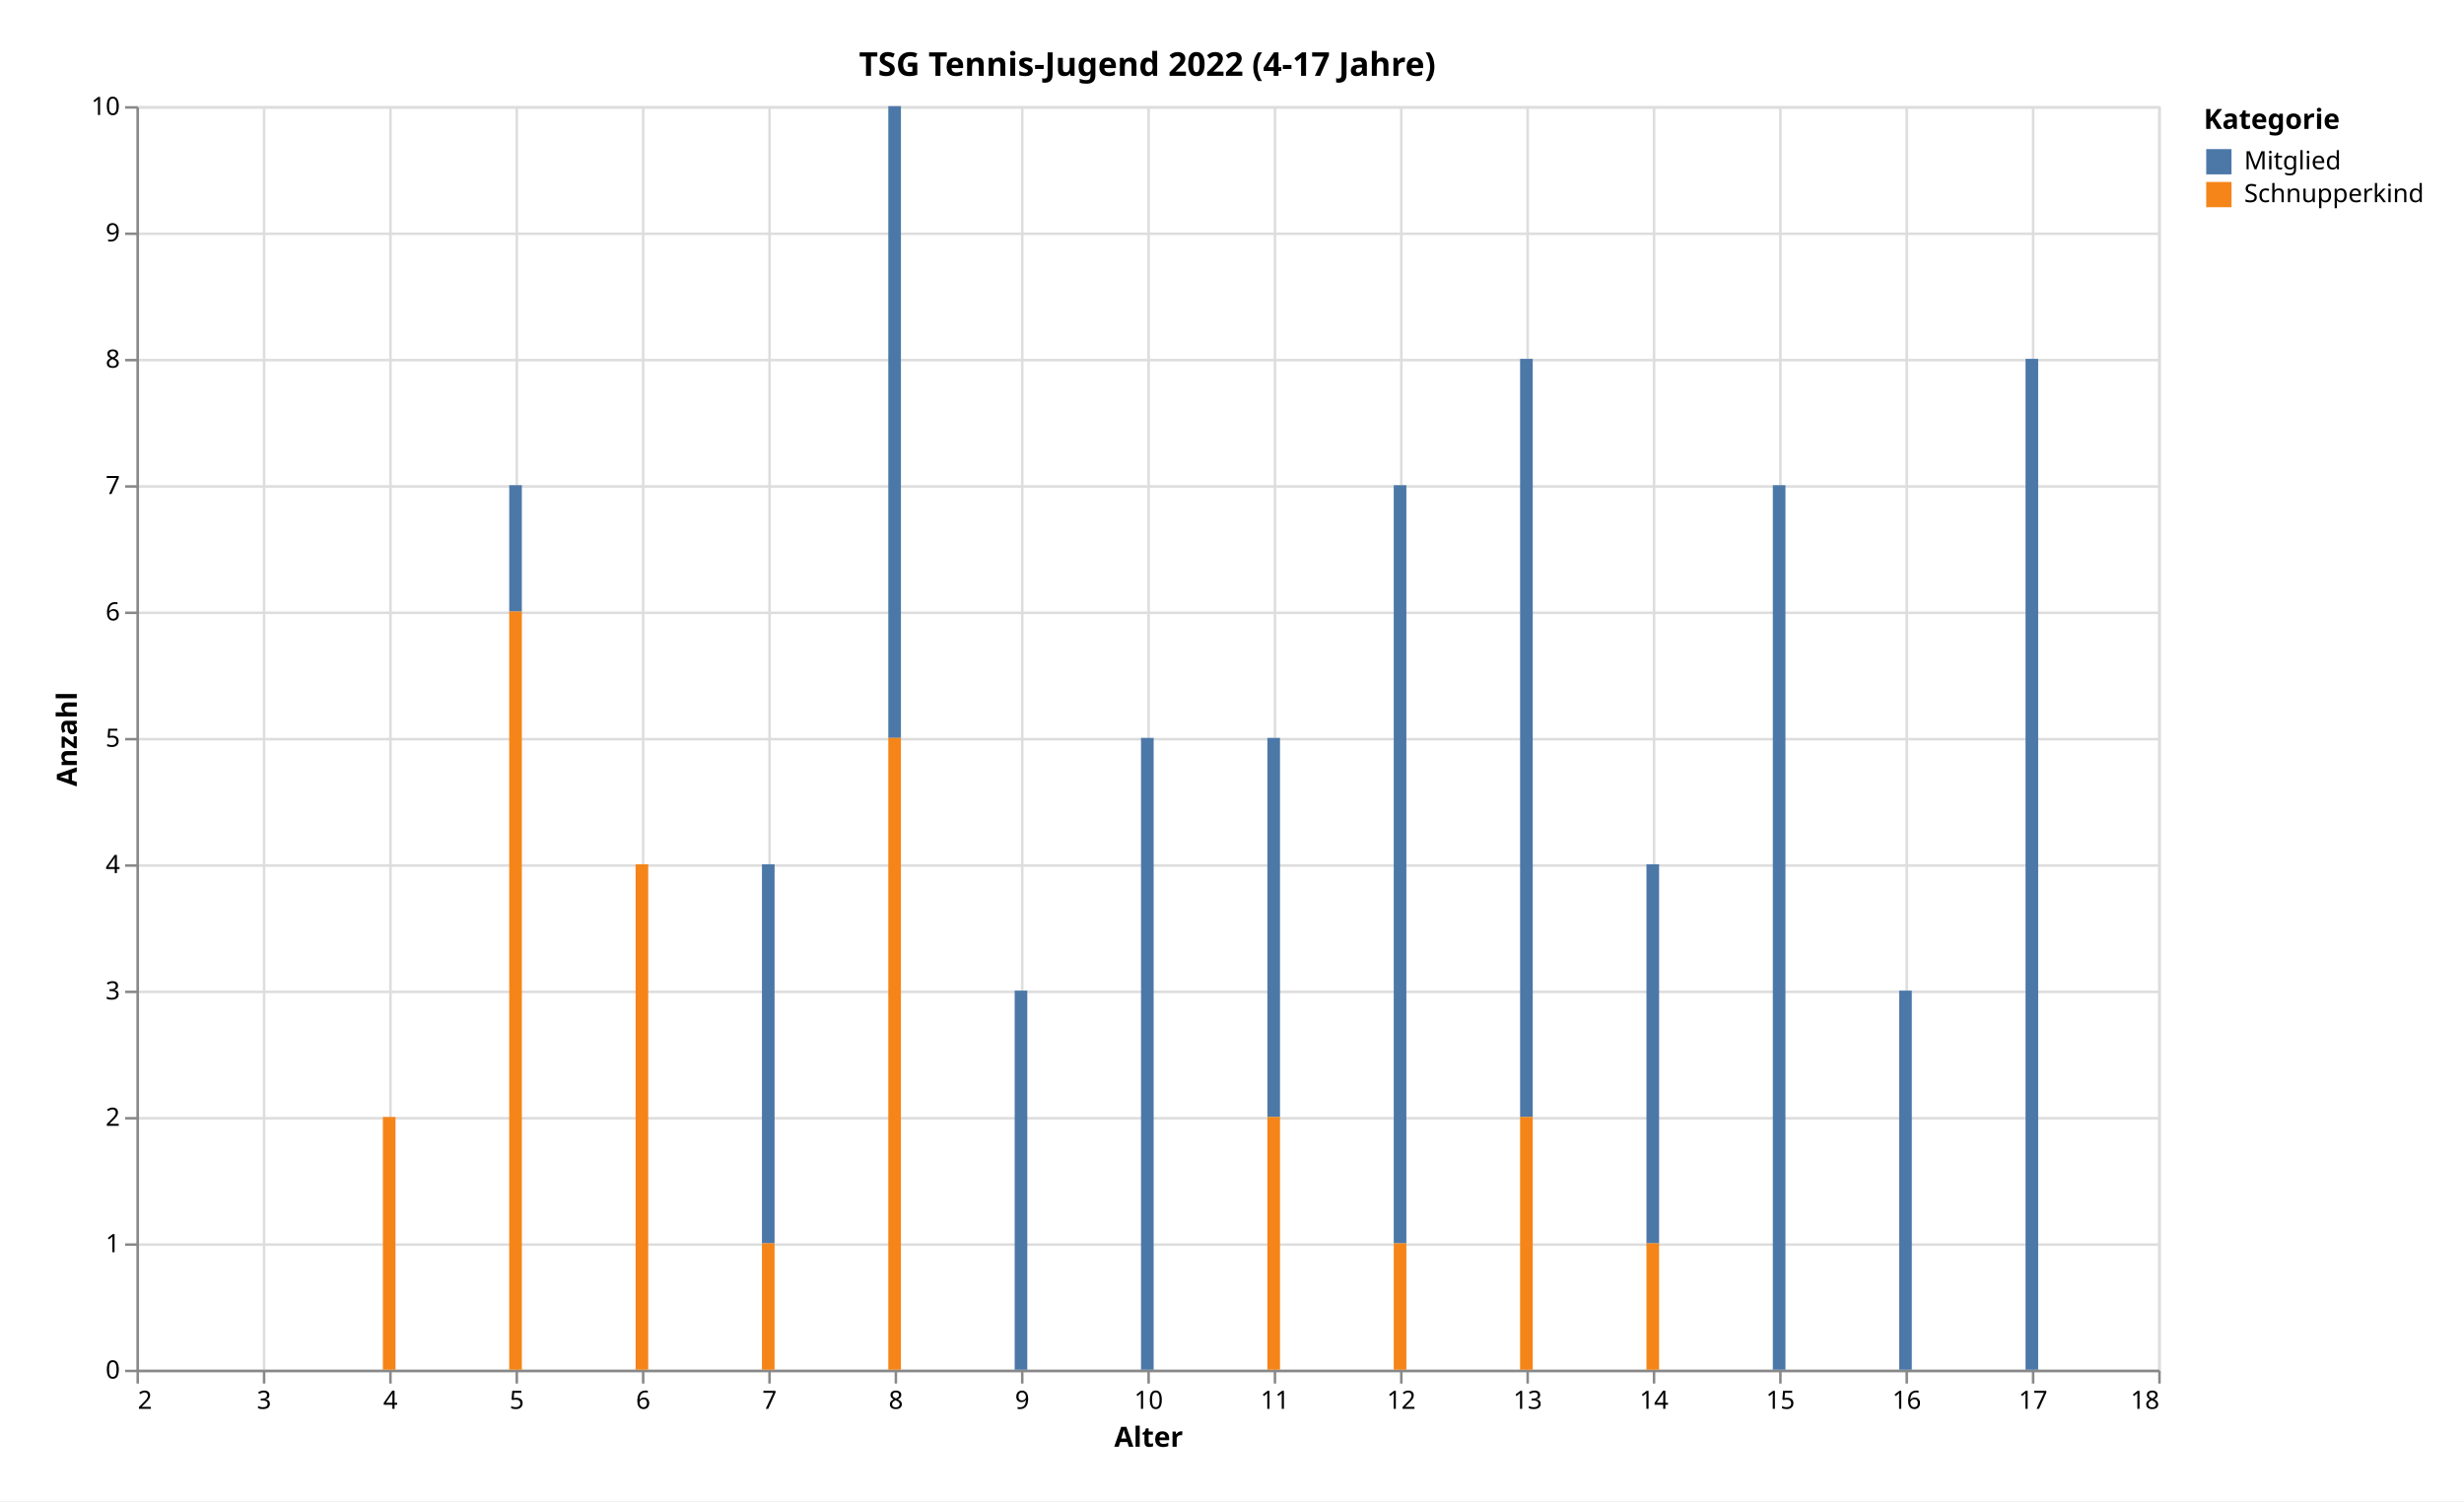
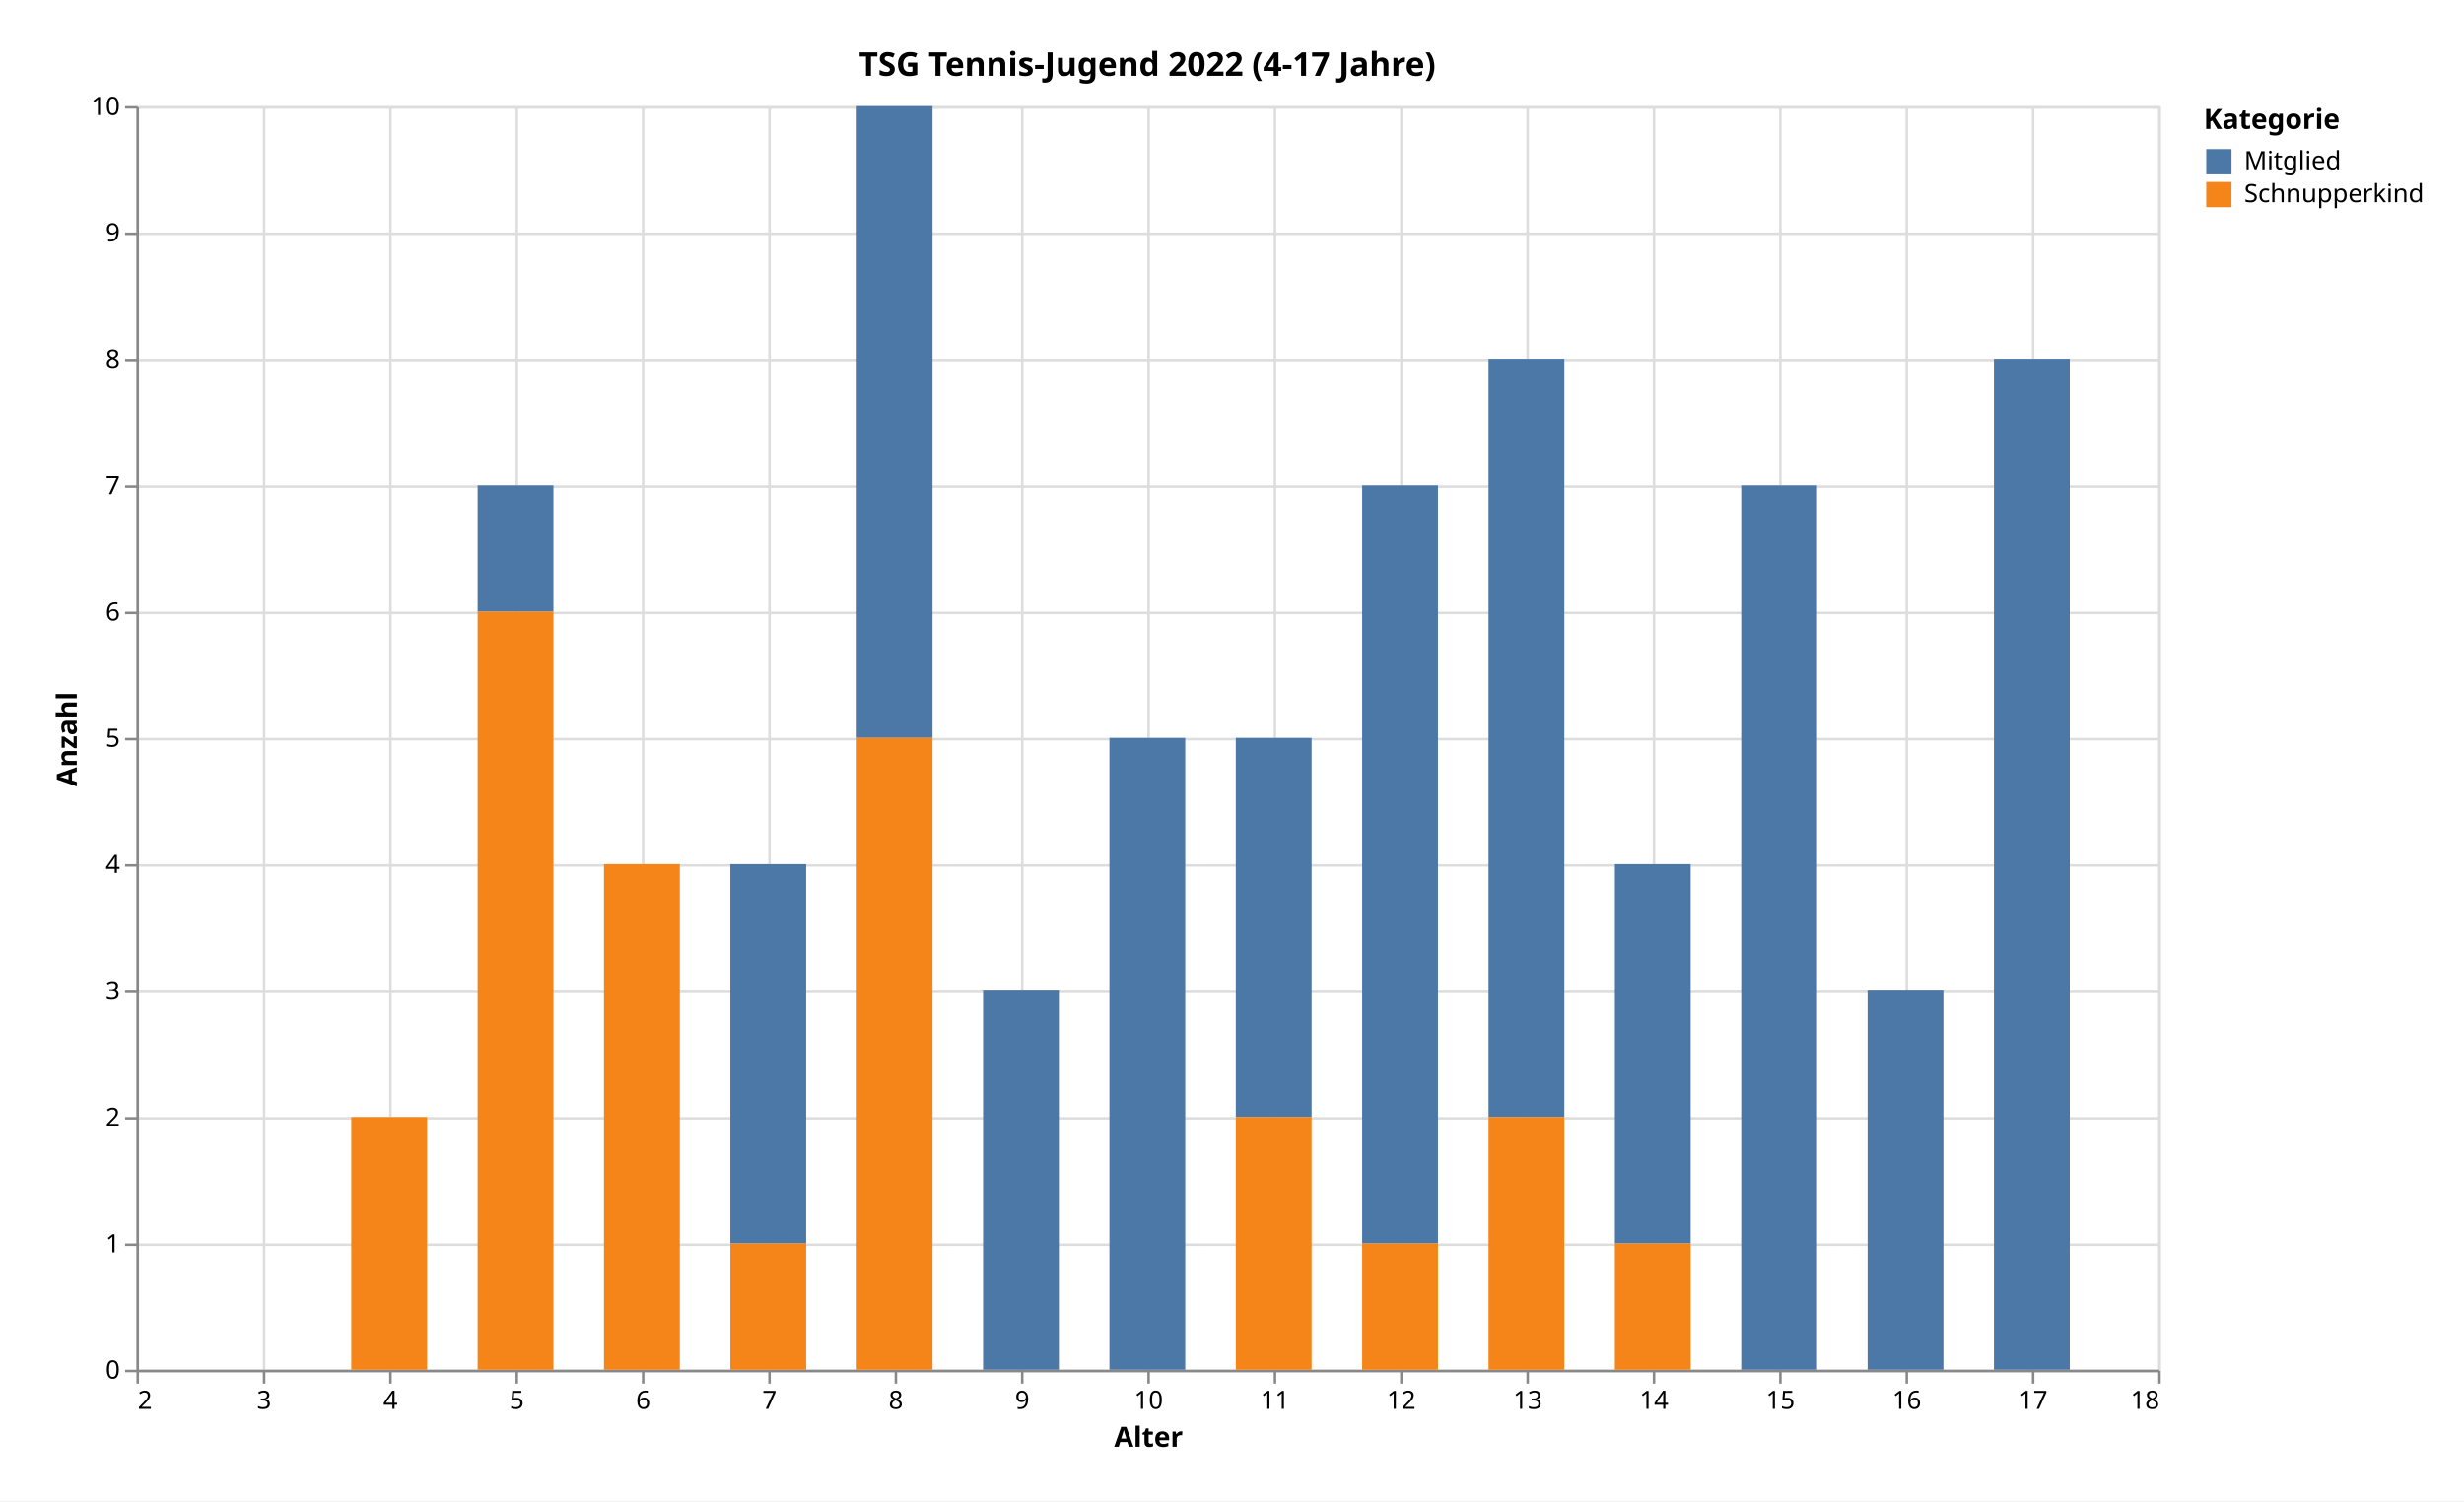
<svg xmlns="http://www.w3.org/2000/svg" version="1.1" class="marks" width="975" height="594" viewBox="0 0 975 594">
  <rect width="975" height="594" fill="white" />
  <g fill="none" stroke-miterlimit="10" transform="translate(54,42)">
    <g class="mark-group role-frame root" role="graphics-object" aria-roledescription="group mark container">
      <g transform="translate(0,0)">
        <path class="background" aria-hidden="true" d="M0.5,0.5h800v500h-800Z" stroke="#ddd" />
        <g>
          <g class="mark-group role-axis" aria-hidden="true">
            <g transform="translate(0.5,500.5)">
              <path class="background" aria-hidden="true" d="M0,0h0v0h0Z" pointer-events="none" />
              <g>
                <g class="mark-rule role-axis-grid" pointer-events="none">
                  <line transform="translate(0,-500)" x2="0" y2="500" stroke="#ddd" stroke-width="1" opacity="1" />
                  <line transform="translate(50,-500)" x2="0" y2="500" stroke="#ddd" stroke-width="1" opacity="1" />
                  <line transform="translate(100,-500)" x2="0" y2="500" stroke="#ddd" stroke-width="1" opacity="1" />
                  <line transform="translate(150,-500)" x2="0" y2="500" stroke="#ddd" stroke-width="1" opacity="1" />
                  <line transform="translate(200,-500)" x2="0" y2="500" stroke="#ddd" stroke-width="1" opacity="1" />
                  <line transform="translate(250,-500)" x2="0" y2="500" stroke="#ddd" stroke-width="1" opacity="1" />
                  <line transform="translate(300,-500)" x2="0" y2="500" stroke="#ddd" stroke-width="1" opacity="1" />
                  <line transform="translate(350,-500)" x2="0" y2="500" stroke="#ddd" stroke-width="1" opacity="1" />
                  <line transform="translate(400,-500)" x2="0" y2="500" stroke="#ddd" stroke-width="1" opacity="1" />
                  <line transform="translate(450,-500)" x2="0" y2="500" stroke="#ddd" stroke-width="1" opacity="1" />
                  <line transform="translate(500,-500)" x2="0" y2="500" stroke="#ddd" stroke-width="1" opacity="1" />
                  <line transform="translate(550,-500)" x2="0" y2="500" stroke="#ddd" stroke-width="1" opacity="1" />
                  <line transform="translate(600,-500)" x2="0" y2="500" stroke="#ddd" stroke-width="1" opacity="1" />
                  <line transform="translate(650,-500)" x2="0" y2="500" stroke="#ddd" stroke-width="1" opacity="1" />
                  <line transform="translate(700,-500)" x2="0" y2="500" stroke="#ddd" stroke-width="1" opacity="1" />
                  <line transform="translate(750,-500)" x2="0" y2="500" stroke="#ddd" stroke-width="1" opacity="1" />
                  <line transform="translate(800,-500)" x2="0" y2="500" stroke="#ddd" stroke-width="1" opacity="1" />
                </g>
              </g>
              <path class="foreground" aria-hidden="true" d="" pointer-events="none" display="none" />
            </g>
          </g>
          <g class="mark-group role-axis" aria-hidden="true">
            <g transform="translate(0.5,0.5)">
              <path class="background" aria-hidden="true" d="M0,0h0v0h0Z" pointer-events="none" />
              <g>
                <g class="mark-rule role-axis-grid" pointer-events="none">
                  <line transform="translate(0,500)" x2="800" y2="0" stroke="#ddd" stroke-width="1" opacity="1" />
                  <line transform="translate(0,450)" x2="800" y2="0" stroke="#ddd" stroke-width="1" opacity="1" />
                  <line transform="translate(0,400)" x2="800" y2="0" stroke="#ddd" stroke-width="1" opacity="1" />
                  <line transform="translate(0,350)" x2="800" y2="0" stroke="#ddd" stroke-width="1" opacity="1" />
                  <line transform="translate(0,300)" x2="800" y2="0" stroke="#ddd" stroke-width="1" opacity="1" />
                  <line transform="translate(0,250)" x2="800" y2="0" stroke="#ddd" stroke-width="1" opacity="1" />
                  <line transform="translate(0,200)" x2="800" y2="0" stroke="#ddd" stroke-width="1" opacity="1" />
                  <line transform="translate(0,150)" x2="800" y2="0" stroke="#ddd" stroke-width="1" opacity="1" />
                  <line transform="translate(0,100)" x2="800" y2="0" stroke="#ddd" stroke-width="1" opacity="1" />
                  <line transform="translate(0,50)" x2="800" y2="0" stroke="#ddd" stroke-width="1" opacity="1" />
                  <line transform="translate(0,0)" x2="800" y2="0" stroke="#ddd" stroke-width="1" opacity="1" />
                </g>
              </g>
              <path class="foreground" aria-hidden="true" d="" pointer-events="none" display="none" />
            </g>
          </g>
          <g class="mark-group role-axis" role="graphics-symbol" aria-roledescription="axis" aria-label="X-axis titled 'Alter' for a linear scale with values from 2 to 18">
            <g transform="translate(0.5,500.5)">
              <path class="background" aria-hidden="true" d="M0,0h0v0h0Z" pointer-events="none" />
              <g>
                <g class="mark-rule role-axis-tick" pointer-events="none">
                  <line transform="translate(0,0)" x2="0" y2="5" stroke="#888" stroke-width="1" opacity="1" />
                  <line transform="translate(50,0)" x2="0" y2="5" stroke="#888" stroke-width="1" opacity="1" />
                  <line transform="translate(100,0)" x2="0" y2="5" stroke="#888" stroke-width="1" opacity="1" />
                  <line transform="translate(150,0)" x2="0" y2="5" stroke="#888" stroke-width="1" opacity="1" />
                  <line transform="translate(200,0)" x2="0" y2="5" stroke="#888" stroke-width="1" opacity="1" />
                  <line transform="translate(250,0)" x2="0" y2="5" stroke="#888" stroke-width="1" opacity="1" />
                  <line transform="translate(300,0)" x2="0" y2="5" stroke="#888" stroke-width="1" opacity="1" />
                  <line transform="translate(350,0)" x2="0" y2="5" stroke="#888" stroke-width="1" opacity="1" />
                  <line transform="translate(400,0)" x2="0" y2="5" stroke="#888" stroke-width="1" opacity="1" />
                  <line transform="translate(450,0)" x2="0" y2="5" stroke="#888" stroke-width="1" opacity="1" />
                  <line transform="translate(500,0)" x2="0" y2="5" stroke="#888" stroke-width="1" opacity="1" />
                  <line transform="translate(550,0)" x2="0" y2="5" stroke="#888" stroke-width="1" opacity="1" />
                  <line transform="translate(600,0)" x2="0" y2="5" stroke="#888" stroke-width="1" opacity="1" />
                  <line transform="translate(650,0)" x2="0" y2="5" stroke="#888" stroke-width="1" opacity="1" />
                  <line transform="translate(700,0)" x2="0" y2="5" stroke="#888" stroke-width="1" opacity="1" />
                  <line transform="translate(750,0)" x2="0" y2="5" stroke="#888" stroke-width="1" opacity="1" />
                  <line transform="translate(800,0)" x2="0" y2="5" stroke="#888" stroke-width="1" opacity="1" />
                </g>
                <g class="mark-text role-axis-label" pointer-events="none">
                  <text text-anchor="start" transform="translate(0,15)" font-family="sans-serif" font-size="10px" fill="#000" opacity="1">2</text>
                  <text text-anchor="middle" transform="translate(50,15)" font-family="sans-serif" font-size="10px" fill="#000" opacity="1">3</text>
                  <text text-anchor="middle" transform="translate(100,15)" font-family="sans-serif" font-size="10px" fill="#000" opacity="1">4</text>
                  <text text-anchor="middle" transform="translate(150,15)" font-family="sans-serif" font-size="10px" fill="#000" opacity="1">5</text>
                  <text text-anchor="middle" transform="translate(200,15)" font-family="sans-serif" font-size="10px" fill="#000" opacity="1">6</text>
                  <text text-anchor="middle" transform="translate(250,15)" font-family="sans-serif" font-size="10px" fill="#000" opacity="1">7</text>
                  <text text-anchor="middle" transform="translate(300,15)" font-family="sans-serif" font-size="10px" fill="#000" opacity="1">8</text>
                  <text text-anchor="middle" transform="translate(350,15)" font-family="sans-serif" font-size="10px" fill="#000" opacity="1">9</text>
                  <text text-anchor="middle" transform="translate(400,15)" font-family="sans-serif" font-size="10px" fill="#000" opacity="1">10</text>
                  <text text-anchor="middle" transform="translate(450,15)" font-family="sans-serif" font-size="10px" fill="#000" opacity="1">11</text>
                  <text text-anchor="middle" transform="translate(500,15)" font-family="sans-serif" font-size="10px" fill="#000" opacity="1">12</text>
                  <text text-anchor="middle" transform="translate(550,15)" font-family="sans-serif" font-size="10px" fill="#000" opacity="1">13</text>
                  <text text-anchor="middle" transform="translate(600,15)" font-family="sans-serif" font-size="10px" fill="#000" opacity="1">14</text>
                  <text text-anchor="middle" transform="translate(650,15)" font-family="sans-serif" font-size="10px" fill="#000" opacity="1">15</text>
                  <text text-anchor="middle" transform="translate(700,15)" font-family="sans-serif" font-size="10px" fill="#000" opacity="1">16</text>
                  <text text-anchor="middle" transform="translate(750,15)" font-family="sans-serif" font-size="10px" fill="#000" opacity="1">17</text>
                  <text text-anchor="end" transform="translate(800,15)" font-family="sans-serif" font-size="10px" fill="#000" opacity="1">18</text>
                </g>
                <g class="mark-rule role-axis-domain" pointer-events="none">
                  <line transform="translate(0,0)" x2="800" y2="0" stroke="#888" stroke-width="1" opacity="1" />
                </g>
                <g class="mark-text role-axis-title" pointer-events="none">
                  <text text-anchor="middle" transform="translate(400,30)" font-family="sans-serif" font-size="11px" font-weight="bold" fill="#000" opacity="1">Alter</text>
                </g>
              </g>
              <path class="foreground" aria-hidden="true" d="" pointer-events="none" display="none" />
            </g>
          </g>
          <g class="mark-group role-axis" role="graphics-symbol" aria-roledescription="axis" aria-label="Y-axis titled 'Anzahl' for a linear scale with values from 0 to 10">
            <g transform="translate(0.5,0.5)">
              <path class="background" aria-hidden="true" d="M0,0h0v0h0Z" pointer-events="none" />
              <g>
                <g class="mark-rule role-axis-tick" pointer-events="none">
                  <line transform="translate(0,500)" x2="-5" y2="0" stroke="#888" stroke-width="1" opacity="1" />
                  <line transform="translate(0,450)" x2="-5" y2="0" stroke="#888" stroke-width="1" opacity="1" />
                  <line transform="translate(0,400)" x2="-5" y2="0" stroke="#888" stroke-width="1" opacity="1" />
                  <line transform="translate(0,350)" x2="-5" y2="0" stroke="#888" stroke-width="1" opacity="1" />
                  <line transform="translate(0,300)" x2="-5" y2="0" stroke="#888" stroke-width="1" opacity="1" />
                  <line transform="translate(0,250)" x2="-5" y2="0" stroke="#888" stroke-width="1" opacity="1" />
                  <line transform="translate(0,200)" x2="-5" y2="0" stroke="#888" stroke-width="1" opacity="1" />
                  <line transform="translate(0,150)" x2="-5" y2="0" stroke="#888" stroke-width="1" opacity="1" />
                  <line transform="translate(0,100)" x2="-5" y2="0" stroke="#888" stroke-width="1" opacity="1" />
                  <line transform="translate(0,50)" x2="-5" y2="0" stroke="#888" stroke-width="1" opacity="1" />
                  <line transform="translate(0,0)" x2="-5" y2="0" stroke="#888" stroke-width="1" opacity="1" />
                </g>
                <g class="mark-text role-axis-label" pointer-events="none">
                  <text text-anchor="end" transform="translate(-7,503)" font-family="sans-serif" font-size="10px" fill="#000" opacity="1">0</text>
                  <text text-anchor="end" transform="translate(-7,453)" font-family="sans-serif" font-size="10px" fill="#000" opacity="1">1</text>
                  <text text-anchor="end" transform="translate(-7,403)" font-family="sans-serif" font-size="10px" fill="#000" opacity="1">2</text>
                  <text text-anchor="end" transform="translate(-7,353)" font-family="sans-serif" font-size="10px" fill="#000" opacity="1">3</text>
                  <text text-anchor="end" transform="translate(-7,303)" font-family="sans-serif" font-size="10px" fill="#000" opacity="1">4</text>
                  <text text-anchor="end" transform="translate(-7,253)" font-family="sans-serif" font-size="10px" fill="#000" opacity="1">5</text>
                  <text text-anchor="end" transform="translate(-7,203)" font-family="sans-serif" font-size="10px" fill="#000" opacity="1">6</text>
                  <text text-anchor="end" transform="translate(-7,153)" font-family="sans-serif" font-size="10px" fill="#000" opacity="1">7</text>
                  <text text-anchor="end" transform="translate(-7,103)" font-family="sans-serif" font-size="10px" fill="#000" opacity="1">8</text>
                  <text text-anchor="end" transform="translate(-7,53)" font-family="sans-serif" font-size="10px" fill="#000" opacity="1">9</text>
                  <text text-anchor="end" transform="translate(-7,3)" font-family="sans-serif" font-size="10px" fill="#000" opacity="1">10</text>
                </g>
                <g class="mark-rule role-axis-domain" pointer-events="none">
                  <line transform="translate(0,500)" x2="0" y2="-500" stroke="#888" stroke-width="1" opacity="1" />
                </g>
                <g class="mark-text role-axis-title" pointer-events="none">
                  <text text-anchor="middle" transform="translate(-22.12305,250) rotate(-90) translate(0,-2)" font-family="sans-serif" font-size="11px" font-weight="bold" fill="#000" opacity="1">Anzahl</text>
                </g>
              </g>
              <path class="foreground" aria-hidden="true" d="" pointer-events="none" display="none" />
            </g>
          </g>
          <g class="mark-rect role-mark marks" role="graphics-object" aria-roledescription="rect mark container">
-             <path aria-label="Kategorie: Mitglied; Alter: 4; Anzahl: 0" role="graphics-symbol" aria-roledescription="bar" d="M97.5,400h5v0h-5Z" fill="#4c78a8" />
-             <path aria-label="Kategorie: Schnupperkind; Alter: 4; Anzahl: 2" role="graphics-symbol" aria-roledescription="bar" d="M97.5,400h5v100h-5Z" fill="#f58518" />
-             <path aria-label="Kategorie: Mitglied; Alter: 5; Anzahl: 1" role="graphics-symbol" aria-roledescription="bar" d="M147.5,150h5v50h-5Z" fill="#4c78a8" />
-             <path aria-label="Kategorie: Schnupperkind; Alter: 5; Anzahl: 6" role="graphics-symbol" aria-roledescription="bar" d="M147.5,200h5v300h-5Z" fill="#f58518" />
-             <path aria-label="Kategorie: Mitglied; Alter: 6; Anzahl: 0" role="graphics-symbol" aria-roledescription="bar" d="M197.5,300h5v0h-5Z" fill="#4c78a8" />
-             <path aria-label="Kategorie: Schnupperkind; Alter: 6; Anzahl: 4" role="graphics-symbol" aria-roledescription="bar" d="M197.5,300h5v200h-5Z" fill="#f58518" />
-             <path aria-label="Kategorie: Mitglied; Alter: 7; Anzahl: 3" role="graphics-symbol" aria-roledescription="bar" d="M247.5,300h5v150h-5Z" fill="#4c78a8" />
-             <path aria-label="Kategorie: Schnupperkind; Alter: 7; Anzahl: 1" role="graphics-symbol" aria-roledescription="bar" d="M247.5,450h5v50h-5Z" fill="#f58518" />
-             <path aria-label="Kategorie: Mitglied; Alter: 8; Anzahl: 5" role="graphics-symbol" aria-roledescription="bar" d="M297.5,0h5v250h-5Z" fill="#4c78a8" />
-             <path aria-label="Kategorie: Schnupperkind; Alter: 8; Anzahl: 5" role="graphics-symbol" aria-roledescription="bar" d="M297.5,250h5v250h-5Z" fill="#f58518" />
-             <path aria-label="Kategorie: Mitglied; Alter: 9; Anzahl: 3" role="graphics-symbol" aria-roledescription="bar" d="M347.5,350h5v150h-5Z" fill="#4c78a8" />
-             <path aria-label="Kategorie: Schnupperkind; Alter: 9; Anzahl: 0" role="graphics-symbol" aria-roledescription="bar" d="M347.5,500h5v0h-5Z" fill="#f58518" />
-             <path aria-label="Kategorie: Mitglied; Alter: 10; Anzahl: 5" role="graphics-symbol" aria-roledescription="bar" d="M397.5,250h5v250h-5Z" fill="#4c78a8" />
-             <path aria-label="Kategorie: Schnupperkind; Alter: 10; Anzahl: 0" role="graphics-symbol" aria-roledescription="bar" d="M397.5,500h5v0h-5Z" fill="#f58518" />
-             <path aria-label="Kategorie: Mitglied; Alter: 11; Anzahl: 3" role="graphics-symbol" aria-roledescription="bar" d="M447.5,250h5v150h-5Z" fill="#4c78a8" />
-             <path aria-label="Kategorie: Schnupperkind; Alter: 11; Anzahl: 2" role="graphics-symbol" aria-roledescription="bar" d="M447.5,400h5v100h-5Z" fill="#f58518" />
-             <path aria-label="Kategorie: Mitglied; Alter: 12; Anzahl: 6" role="graphics-symbol" aria-roledescription="bar" d="M497.5,150h5v300h-5Z" fill="#4c78a8" />
-             <path aria-label="Kategorie: Schnupperkind; Alter: 12; Anzahl: 1" role="graphics-symbol" aria-roledescription="bar" d="M497.5,450h5v50h-5Z" fill="#f58518" />
-             <path aria-label="Kategorie: Mitglied; Alter: 13; Anzahl: 6" role="graphics-symbol" aria-roledescription="bar" d="M547.5,100h5v300h-5Z" fill="#4c78a8" />
-             <path aria-label="Kategorie: Schnupperkind; Alter: 13; Anzahl: 2" role="graphics-symbol" aria-roledescription="bar" d="M547.5,400h5v100h-5Z" fill="#f58518" />
-             <path aria-label="Kategorie: Mitglied; Alter: 14; Anzahl: 3" role="graphics-symbol" aria-roledescription="bar" d="M597.5,300h5v150h-5Z" fill="#4c78a8" />
-             <path aria-label="Kategorie: Schnupperkind; Alter: 14; Anzahl: 1" role="graphics-symbol" aria-roledescription="bar" d="M597.5,450h5v50h-5Z" fill="#f58518" />
-             <path aria-label="Kategorie: Mitglied; Alter: 15; Anzahl: 7" role="graphics-symbol" aria-roledescription="bar" d="M647.5,150h5v350h-5Z" fill="#4c78a8" />
-             <path aria-label="Kategorie: Schnupperkind; Alter: 15; Anzahl: 0" role="graphics-symbol" aria-roledescription="bar" d="M647.5,500h5v0h-5Z" fill="#f58518" />
-             <path aria-label="Kategorie: Mitglied; Alter: 16; Anzahl: 3" role="graphics-symbol" aria-roledescription="bar" d="M697.5,350h5v150h-5Z" fill="#4c78a8" />
-             <path aria-label="Kategorie: Schnupperkind; Alter: 16; Anzahl: 0" role="graphics-symbol" aria-roledescription="bar" d="M697.5,500h5v0h-5Z" fill="#f58518" />
-             <path aria-label="Kategorie: Mitglied; Alter: 17; Anzahl: 8" role="graphics-symbol" aria-roledescription="bar" d="M747.5,100h5v400h-5Z" fill="#4c78a8" />
-             <path aria-label="Kategorie: Schnupperkind; Alter: 17; Anzahl: 0" role="graphics-symbol" aria-roledescription="bar" d="M747.5,500h5v0h-5Z" fill="#f58518" />
+             <path aria-label="Kategorie: Mitglied; Alter: 4; Anzahl: 0" role="graphics-symbol" aria-roledescription="bar" d="M85,400h30v0h-30Z" fill="#4c78a8" />
+             <path aria-label="Kategorie: Schnupperkind; Alter: 4; Anzahl: 2" role="graphics-symbol" aria-roledescription="bar" d="M85,400h30v100h-30Z" fill="#f58518" />
+             <path aria-label="Kategorie: Mitglied; Alter: 5; Anzahl: 1" role="graphics-symbol" aria-roledescription="bar" d="M135,150h30v50h-30Z" fill="#4c78a8" />
+             <path aria-label="Kategorie: Schnupperkind; Alter: 5; Anzahl: 6" role="graphics-symbol" aria-roledescription="bar" d="M135,200h30v300h-30Z" fill="#f58518" />
+             <path aria-label="Kategorie: Mitglied; Alter: 6; Anzahl: 0" role="graphics-symbol" aria-roledescription="bar" d="M185,300h30v0h-30Z" fill="#4c78a8" />
+             <path aria-label="Kategorie: Schnupperkind; Alter: 6; Anzahl: 4" role="graphics-symbol" aria-roledescription="bar" d="M185,300h30v200h-30Z" fill="#f58518" />
+             <path aria-label="Kategorie: Mitglied; Alter: 7; Anzahl: 3" role="graphics-symbol" aria-roledescription="bar" d="M235,300h30v150h-30Z" fill="#4c78a8" />
+             <path aria-label="Kategorie: Schnupperkind; Alter: 7; Anzahl: 1" role="graphics-symbol" aria-roledescription="bar" d="M235,450h30v50h-30Z" fill="#f58518" />
+             <path aria-label="Kategorie: Mitglied; Alter: 8; Anzahl: 5" role="graphics-symbol" aria-roledescription="bar" d="M285,0h30v250h-30Z" fill="#4c78a8" />
+             <path aria-label="Kategorie: Schnupperkind; Alter: 8; Anzahl: 5" role="graphics-symbol" aria-roledescription="bar" d="M285,250h30v250h-30Z" fill="#f58518" />
+             <path aria-label="Kategorie: Mitglied; Alter: 9; Anzahl: 3" role="graphics-symbol" aria-roledescription="bar" d="M335,350h30v150h-30Z" fill="#4c78a8" />
+             <path aria-label="Kategorie: Schnupperkind; Alter: 9; Anzahl: 0" role="graphics-symbol" aria-roledescription="bar" d="M335,500h30v0h-30Z" fill="#f58518" />
+             <path aria-label="Kategorie: Mitglied; Alter: 10; Anzahl: 5" role="graphics-symbol" aria-roledescription="bar" d="M385,250h30v250h-30Z" fill="#4c78a8" />
+             <path aria-label="Kategorie: Schnupperkind; Alter: 10; Anzahl: 0" role="graphics-symbol" aria-roledescription="bar" d="M385,500h30v0h-30Z" fill="#f58518" />
+             <path aria-label="Kategorie: Mitglied; Alter: 11; Anzahl: 3" role="graphics-symbol" aria-roledescription="bar" d="M435,250h30v150h-30Z" fill="#4c78a8" />
+             <path aria-label="Kategorie: Schnupperkind; Alter: 11; Anzahl: 2" role="graphics-symbol" aria-roledescription="bar" d="M435,400h30v100h-30Z" fill="#f58518" />
+             <path aria-label="Kategorie: Mitglied; Alter: 12; Anzahl: 6" role="graphics-symbol" aria-roledescription="bar" d="M485,150h30v300h-30Z" fill="#4c78a8" />
+             <path aria-label="Kategorie: Schnupperkind; Alter: 12; Anzahl: 1" role="graphics-symbol" aria-roledescription="bar" d="M485,450h30v50h-30Z" fill="#f58518" />
+             <path aria-label="Kategorie: Mitglied; Alter: 13; Anzahl: 6" role="graphics-symbol" aria-roledescription="bar" d="M535,100h30v300h-30Z" fill="#4c78a8" />
+             <path aria-label="Kategorie: Schnupperkind; Alter: 13; Anzahl: 2" role="graphics-symbol" aria-roledescription="bar" d="M535,400h30v100h-30Z" fill="#f58518" />
+             <path aria-label="Kategorie: Mitglied; Alter: 14; Anzahl: 3" role="graphics-symbol" aria-roledescription="bar" d="M585,300h30v150h-30Z" fill="#4c78a8" />
+             <path aria-label="Kategorie: Schnupperkind; Alter: 14; Anzahl: 1" role="graphics-symbol" aria-roledescription="bar" d="M585,450h30v50h-30Z" fill="#f58518" />
+             <path aria-label="Kategorie: Mitglied; Alter: 15; Anzahl: 7" role="graphics-symbol" aria-roledescription="bar" d="M635,150h30v350h-30Z" fill="#4c78a8" />
+             <path aria-label="Kategorie: Schnupperkind; Alter: 15; Anzahl: 0" role="graphics-symbol" aria-roledescription="bar" d="M635,500h30v0h-30Z" fill="#f58518" />
+             <path aria-label="Kategorie: Mitglied; Alter: 16; Anzahl: 3" role="graphics-symbol" aria-roledescription="bar" d="M685,350h30v150h-30Z" fill="#4c78a8" />
+             <path aria-label="Kategorie: Schnupperkind; Alter: 16; Anzahl: 0" role="graphics-symbol" aria-roledescription="bar" d="M685,500h30v0h-30Z" fill="#f58518" />
+             <path aria-label="Kategorie: Mitglied; Alter: 17; Anzahl: 8" role="graphics-symbol" aria-roledescription="bar" d="M735,100h30v400h-30Z" fill="#4c78a8" />
+             <path aria-label="Kategorie: Schnupperkind; Alter: 17; Anzahl: 0" role="graphics-symbol" aria-roledescription="bar" d="M735,500h30v0h-30Z" fill="#f58518" />
          </g>
          <g class="mark-group role-legend" role="graphics-symbol" aria-roledescription="legend" aria-label="Symbol legend titled 'Kategorie' for fill color with 2 values: Mitglied, Schnupperkind">
            <g transform="translate(818,0)">
              <path class="background" aria-hidden="true" d="M0,0h83v40h-83Z" pointer-events="none" />
              <g>
                <g class="mark-group role-legend-entry">
                  <g transform="translate(0,16)">
                    <path class="background" aria-hidden="true" d="M0,0h0v0h0Z" pointer-events="none" />
                    <g>
                      <g class="mark-group role-scope" role="graphics-object" aria-roledescription="group mark container">
                        <g transform="translate(0,0)">
                          <path class="background" aria-hidden="true" d="M0,0h82.714v11h-82.714Z" pointer-events="none" opacity="1" />
                          <g>
                            <g class="mark-symbol role-legend-symbol" pointer-events="none">
                              <path transform="translate(6,6)" d="M-5,-5h10v10h-10Z" fill="#4c78a8" stroke-width="1.5" opacity="1" />
                            </g>
                            <g class="mark-text role-legend-label" pointer-events="none">
                              <text text-anchor="start" transform="translate(16,9)" font-family="sans-serif" font-size="10px" fill="#000" opacity="1">Mitglied</text>
                            </g>
                          </g>
                          <path class="foreground" aria-hidden="true" d="" pointer-events="none" display="none" />
                        </g>
                        <g transform="translate(0,13)">
                          <path class="background" aria-hidden="true" d="M0,0h82.714v11h-82.714Z" pointer-events="none" opacity="1" />
                          <g>
                            <g class="mark-symbol role-legend-symbol" pointer-events="none">
                              <path transform="translate(6,6)" d="M-5,-5h10v10h-10Z" fill="#f58518" stroke-width="1.5" opacity="1" />
                            </g>
                            <g class="mark-text role-legend-label" pointer-events="none">
                              <text text-anchor="start" transform="translate(16,9)" font-family="sans-serif" font-size="10px" fill="#000" opacity="1">Schnupperkind</text>
                            </g>
                          </g>
                          <path class="foreground" aria-hidden="true" d="" pointer-events="none" display="none" />
                        </g>
                      </g>
                    </g>
                    <path class="foreground" aria-hidden="true" d="" pointer-events="none" display="none" />
                  </g>
                </g>
                <g class="mark-text role-legend-title" pointer-events="none">
                  <text text-anchor="start" transform="translate(0,9)" font-family="sans-serif" font-size="11px" font-weight="bold" fill="#000" opacity="1">Kategorie</text>
                </g>
              </g>
              <path class="foreground" aria-hidden="true" d="" pointer-events="none" display="none" />
            </g>
          </g>
          <g class="mark-group role-title">
            <g transform="translate(400,-22)">
              <path class="background" aria-hidden="true" d="M0,0h0v0h0Z" pointer-events="none" />
              <g>
                <g class="mark-text role-title-text" role="graphics-symbol" aria-roledescription="title" aria-label="Title text 'TSG Tennis-Jugend 2022 (4-17 Jahre)'" pointer-events="none">
                  <text text-anchor="middle" transform="translate(0,10)" font-family="sans-serif" font-size="13px" font-weight="bold" fill="#000" opacity="1">TSG Tennis-Jugend 2022 (4-17 Jahre)</text>
                </g>
              </g>
              <path class="foreground" aria-hidden="true" d="" pointer-events="none" display="none" />
            </g>
          </g>
        </g>
        <path class="foreground" aria-hidden="true" d="" display="none" />
      </g>
    </g>
  </g>
</svg>
